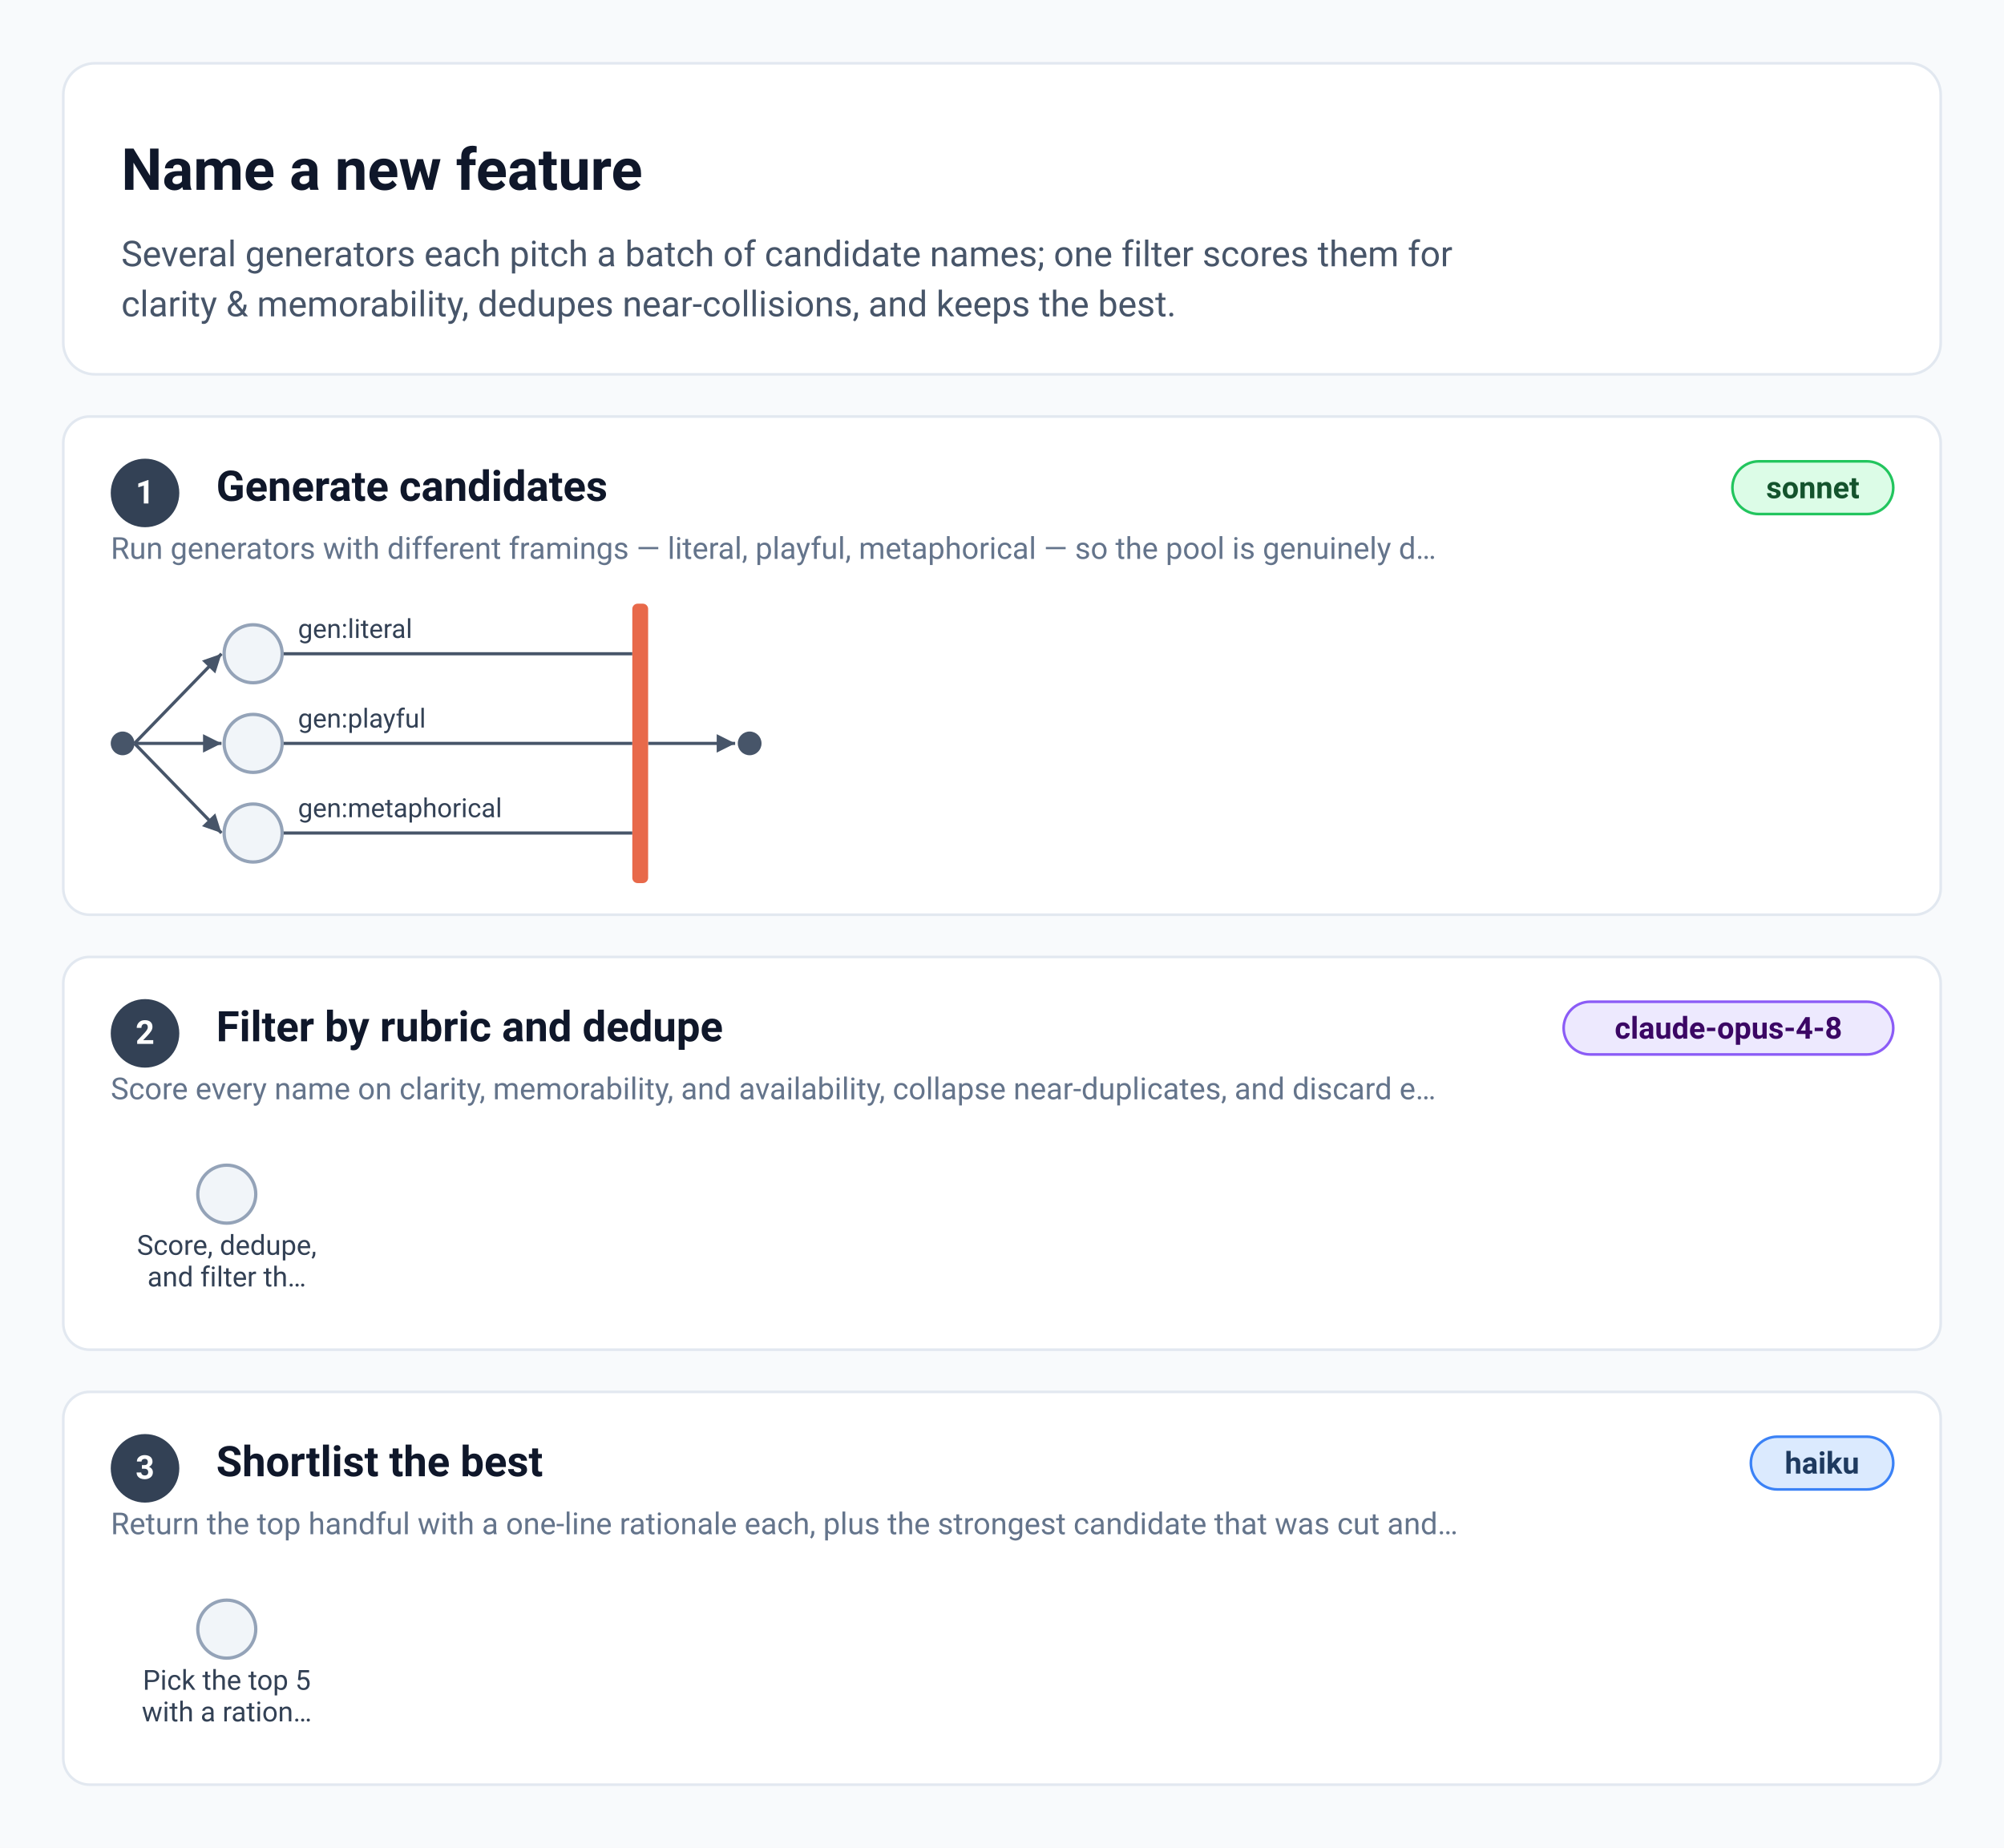
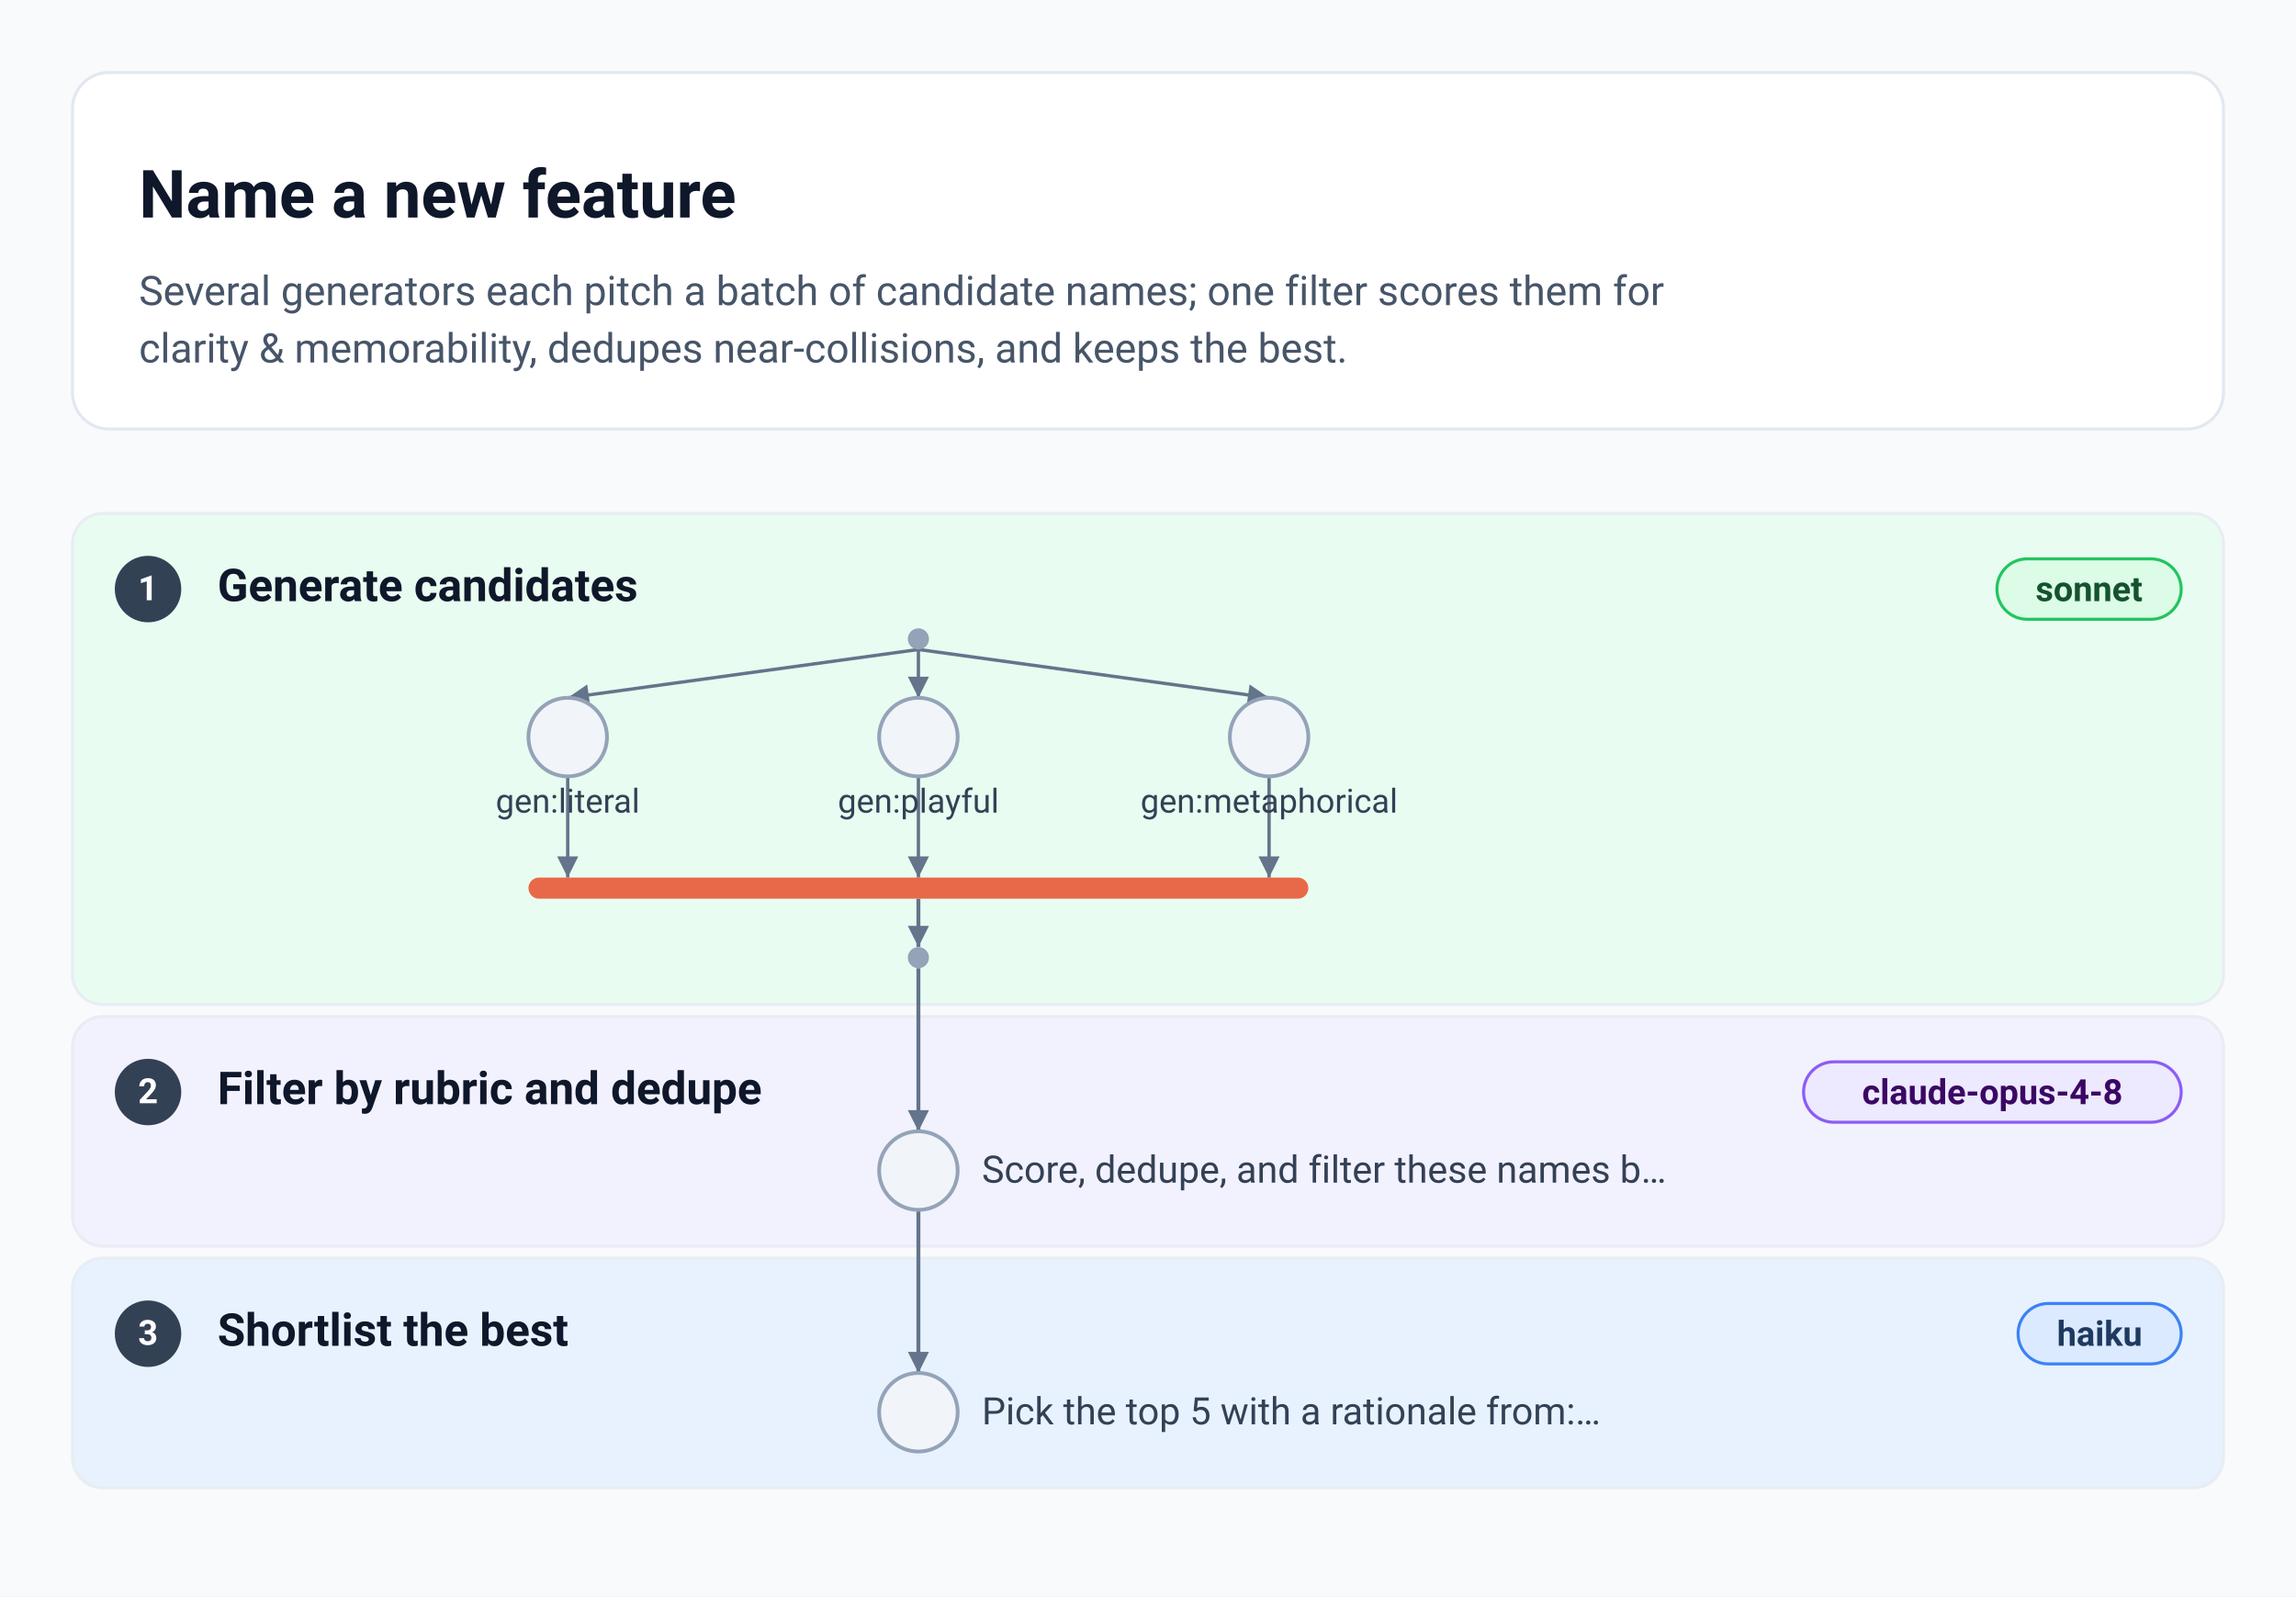
- <svg xmlns="http://www.w3.org/2000/svg" width="760" height="701" viewBox="0 0 760 701" font-family="-apple-system, BlinkMacSystemFont, 'Segoe UI', Roboto, Helvetica, Arial, sans-serif">
-   <rect width="760" height="701" fill="#f8fafc" />
+ <svg xmlns="http://www.w3.org/2000/svg" width="760" height="528.5" viewBox="0 0 760 528.5" font-family="-apple-system, BlinkMacSystemFont, 'Segoe UI', Roboto, Helvetica, Arial, sans-serif">
+   <rect width="760" height="528.5" fill="#f8fafc" />
  <g transform="translate(0 24)">
    <g class="header-card">
      <rect x="24" y="0" width="712" height="118" rx="12" fill="#ffffff" stroke="#e2e8f0" stroke-width="1" />
      <text x="46" y="48" font-size="22" fill="#0f172a" font-weight="700">Name a new feature</text>
      <text x="46" y="77" font-size="13.5" fill="#475569">Several generators each pitch a batch of candidate names; one filter scores them for</text>
      <text x="46" y="96" font-size="13.5" fill="#475569">clarity &amp; memorability, dedupes near-collisions, and keeps the best.</text>
    </g>
  </g>
-   <g transform="translate(0 158)">
-     <g class="graph-band">
-       <rect x="24" y="0" width="712" height="189" rx="10" fill="#ffffff" stroke="#e2e8f0" stroke-width="1" />
-       <circle cx="55" cy="29" r="13" fill="#334155" />
-       <text x="55" y="33" font-size="12.5" fill="#ffffff" font-weight="700" text-anchor="middle">1</text>
-       <text x="82" y="32" font-size="16" fill="#0f172a" font-weight="700">Generate candidates</text>
-       <rect x="657" y="17" width="61" height="20" rx="10" fill="#dcfce7" stroke="#22c55e" stroke-width="1" />
-       <text x="687.5" y="31" font-size="11.5" fill="#14532d" font-weight="600" text-anchor="middle">sonnet</text>
-       <text x="42" y="54" font-size="11.5" fill="#64748b">Run generators with different framings — literal, playful, metaphorical — so the pool is genuinely d…</text>
-       <path d="M 51 124 L 84 90" fill="none" stroke="#475569" stroke-width="1.2" />
-       <g class="arrowhead">
-         <polygon points="84,90 81.64,97.46 76.61,92.59" fill="#475569" />
-       </g>
-       <path d="M 51 124 L 84 124" fill="none" stroke="#475569" stroke-width="1.2" />
-       <g class="arrowhead">
-         <polygon points="84,124 77,127.5 77,120.5" fill="#475569" />
-       </g>
-       <path d="M 51 124 L 84 158" fill="none" stroke="#475569" stroke-width="1.2" />
-       <g class="arrowhead">
-         <polygon points="84,158 76.61,155.41 81.64,150.54" fill="#475569" />
-       </g>
-       <path d="M 107 90 L 239.8 90" fill="none" stroke="#475569" stroke-width="1.2" />
-       <path d="M 107 124 L 239.8 124" fill="none" stroke="#475569" stroke-width="1.2" />
-       <path d="M 107 158 L 239.8 158" fill="none" stroke="#475569" stroke-width="1.2" />
-       <path d="M 245.8 124 L 278.8 124" fill="none" stroke="#475569" stroke-width="1.2" />
-       <g class="arrowhead">
-         <polygon points="278.8,124 271.8,127.5 271.8,120.5" fill="#475569" />
-       </g>
-       <circle class="hub" cx="46.5" cy="124" r="4.5" fill="#475569" />
-       <g class="agent-node">
-         <circle cx="96" cy="90" r="11" fill="#f1f5f9" stroke="#94a3b8" stroke-width="1.25" />
-         <text x="113" y="84" font-size="10" fill="#334155">gen:literal</text>
-         <circle cx="96" cy="124" r="11" fill="#f1f5f9" stroke="#94a3b8" stroke-width="1.25" />
-         <text x="113" y="118" font-size="10" fill="#334155">gen:playful</text>
-         <circle cx="96" cy="158" r="11" fill="#f1f5f9" stroke="#94a3b8" stroke-width="1.25" />
-         <text x="113" y="152" font-size="10" fill="#334155">gen:metaphorical</text>
-       </g>
-       <rect class="barrier" x="239.8" y="71" width="6" height="106" rx="2" fill="#e8694a" />
-       <circle class="hub" cx="284.3" cy="124" r="4.5" fill="#475569" />
+   <g class="topology" transform="translate(0 158)">
+     <rect class="swimlane" x="24" y="12" width="712" height="162.5" rx="10" fill="#dcfce7" fill-opacity="0.55" stroke="#e8edf3" stroke-width="1" />
+     <rect class="swimlane" x="24" y="178.5" width="712" height="76" rx="10" fill="#ede9fe" fill-opacity="0.55" stroke="#e8edf3" stroke-width="1" />
+     <rect class="swimlane" x="24" y="258.5" width="712" height="76" rx="10" fill="#dbeafe" fill-opacity="0.55" stroke="#e8edf3" stroke-width="1" />
+     <g class="edge">
+       <path d="M 304 57 L 187.92 73" fill="none" stroke="#64748b" stroke-width="1.1" />
+       <polygon points="187.92,73 194.38,68.58 195.33,75.51" fill="#64748b" />
    </g>
-   </g>
-   <g transform="translate(0 363)">
-     <g class="graph-band">
-       <rect x="24" y="0" width="712" height="149" rx="10" fill="#ffffff" stroke="#e2e8f0" stroke-width="1" />
-       <circle cx="55" cy="29" r="13" fill="#334155" />
-       <text x="55" y="33" font-size="12.5" fill="#ffffff" font-weight="700" text-anchor="middle">2</text>
-       <text x="82" y="32" font-size="16" fill="#0f172a" font-weight="700">Filter by rubric and dedupe</text>
-       <rect x="593" y="17" width="125" height="20" rx="10" fill="#ede9fe" stroke="#8b5cf6" stroke-width="1" />
-       <text x="655.5" y="31" font-size="11.5" fill="#3b0764" font-weight="600" text-anchor="middle">claude-opus-4-8</text>
-       <text x="42" y="54" font-size="11.5" fill="#64748b">Score every name on clarity, memorability, and availability, collapse near-duplicates, and discard e…</text>
-       <g class="agent-node">
-         <circle cx="86" cy="90" r="11" fill="#f1f5f9" stroke="#94a3b8" stroke-width="1.25" />
-         <text x="86" y="113" font-size="10.5" fill="#334155" text-anchor="middle">Score, dedupe,</text>
-         <text x="86" y="125" font-size="10.5" fill="#334155" text-anchor="middle">and filter th…</text>
-       </g>
+     <g class="edge">
+       <path d="M 304 57 L 304 73" fill="none" stroke="#64748b" stroke-width="1.1" />
+       <polygon points="304,73 300.5,66 307.5,66" fill="#64748b" />
    </g>
-   </g>
-   <g transform="translate(0 528)">
-     <g class="graph-band">
-       <rect x="24" y="0" width="712" height="149" rx="10" fill="#ffffff" stroke="#e2e8f0" stroke-width="1" />
-       <circle cx="55" cy="29" r="13" fill="#334155" />
-       <text x="55" y="33" font-size="12.5" fill="#ffffff" font-weight="700" text-anchor="middle">3</text>
-       <text x="82" y="32" font-size="16" fill="#0f172a" font-weight="700">Shortlist the best</text>
-       <rect x="664" y="17" width="54" height="20" rx="10" fill="#dbeafe" stroke="#3b82f6" stroke-width="1" />
-       <text x="691" y="31" font-size="11.5" fill="#1e3a5f" font-weight="600" text-anchor="middle">haiku</text>
-       <text x="42" y="54" font-size="11.5" fill="#64748b">Return the top handful with a one-line rationale each, plus the strongest candidate that was cut and…</text>
-       <g class="agent-node">
-         <circle cx="86" cy="90" r="11" fill="#f1f5f9" stroke="#94a3b8" stroke-width="1.25" />
-         <text x="86" y="113" font-size="10.5" fill="#334155" text-anchor="middle">Pick the top 5</text>
-         <text x="86" y="125" font-size="10.5" fill="#334155" text-anchor="middle">with a ration…</text>
-       </g>
+     <g class="edge">
+       <path d="M 304 57 L 420.08 73" fill="none" stroke="#64748b" stroke-width="1.1" />
+       <polygon points="420.08,73 412.67,75.51 413.62,68.58" fill="#64748b" />
+     </g>
+     <g class="edge">
+       <path d="M 187.92 99 L 187.92 132.5" fill="none" stroke="#64748b" stroke-width="1.1" />
+       <polygon points="187.92,132.5 184.42,125.5 191.42,125.5" fill="#64748b" />
+     </g>
+     <g class="edge">
+       <path d="M 304 99 L 304 132.5" fill="none" stroke="#64748b" stroke-width="1.1" />
+       <polygon points="304,132.5 300.5,125.5 307.5,125.5" fill="#64748b" />
+     </g>
+     <g class="edge">
+       <path d="M 420.08 99 L 420.08 132.5" fill="none" stroke="#64748b" stroke-width="1.1" />
+       <polygon points="420.08,132.5 416.58,125.5 423.58,125.5" fill="#64748b" />
+     </g>
+     <g class="edge">
+       <path d="M 304 139.5 L 304 155.5" fill="none" stroke="#64748b" stroke-width="1.3" />
+       <polygon points="304,155.5 300.5,148.5 307.5,148.5" fill="#64748b" />
+     </g>
+     <g class="edge">
+       <path d="M 304 162.5 L 304 216.5" fill="none" stroke="#64748b" stroke-width="1.3" />
+       <polygon points="304,216.5 300.5,209.5 307.5,209.5" fill="#64748b" />
+     </g>
+     <g class="edge">
+       <path d="M 304 242.5 L 304 296.5" fill="none" stroke="#64748b" stroke-width="1.3" />
+       <polygon points="304,296.5 300.5,289.5 307.5,289.5" fill="#64748b" />
+     </g>
+     <circle class="hub" cx="304" cy="53.5" r="3.5" fill="#94a3b8" />
+     <g class="agent-node">
+       <circle cx="187.92" cy="86" r="13" fill="#f1f5f9" stroke="#94a3b8" stroke-width="1.25" />
+       <text x="187.92" y="111" font-size="11" fill="#334155" text-anchor="middle">gen:literal</text>
+     </g>
+     <g class="agent-node">
+       <circle cx="304" cy="86" r="13" fill="#f1f5f9" stroke="#94a3b8" stroke-width="1.25" />
+       <text x="304" y="111" font-size="11" fill="#334155" text-anchor="middle">gen:playful</text>
+     </g>
+     <g class="agent-node">
+       <circle cx="420.08" cy="86" r="13" fill="#f1f5f9" stroke="#94a3b8" stroke-width="1.25" />
+       <text x="420.08" y="111" font-size="11" fill="#334155" text-anchor="middle">gen:metaphorical</text>
+     </g>
+     <rect class="barrier" x="174.92" y="132.5" width="258.16" height="7" rx="3.5" fill="#e8694a" />
+     <circle class="hub" cx="304" cy="159" r="3.5" fill="#94a3b8" />
+     <g class="agent-node">
+       <circle cx="304" cy="229.5" r="13" fill="#f1f5f9" stroke="#94a3b8" stroke-width="1.25" />
+       <text x="325" y="233.5" font-size="12.5" fill="#334155">Score, dedupe, and filter these names b…</text>
+     </g>
+     <g class="agent-node">
+       <circle cx="304" cy="309.5" r="13" fill="#f1f5f9" stroke="#94a3b8" stroke-width="1.25" />
+       <text x="325" y="313.5" font-size="12.5" fill="#334155">Pick the top 5 with a rationale from:…</text>
+     </g>
+     <g class="lane-chrome">
+       <circle cx="49" cy="37" r="11" fill="#334155" />
+       <text x="49" y="40.7" font-size="11.5" fill="#ffffff" font-weight="700" text-anchor="middle">1</text>
+       <text x="72" y="41" font-size="15" fill="#0f172a" font-weight="700">Generate candidates</text>
+       <rect x="661" y="27" width="61" height="20" rx="10" fill="#dcfce7" stroke="#22c55e" stroke-width="1" />
+       <text x="691.5" y="41" font-size="11.5" fill="#14532d" font-weight="600" text-anchor="middle">sonnet</text>
+     </g>
+     <g class="lane-chrome">
+       <circle cx="49" cy="203.5" r="11" fill="#334155" />
+       <text x="49" y="207.2" font-size="11.5" fill="#ffffff" font-weight="700" text-anchor="middle">2</text>
+       <text x="72" y="207.5" font-size="15" fill="#0f172a" font-weight="700">Filter by rubric and dedupe</text>
+       <rect x="597" y="193.5" width="125" height="20" rx="10" fill="#ede9fe" stroke="#8b5cf6" stroke-width="1" />
+       <text x="659.5" y="207.5" font-size="11.5" fill="#3b0764" font-weight="600" text-anchor="middle">claude-opus-4-8</text>
+     </g>
+     <g class="lane-chrome">
+       <circle cx="49" cy="283.5" r="11" fill="#334155" />
+       <text x="49" y="287.2" font-size="11.5" fill="#ffffff" font-weight="700" text-anchor="middle">3</text>
+       <text x="72" y="287.5" font-size="15" fill="#0f172a" font-weight="700">Shortlist the best</text>
+       <rect x="668" y="273.5" width="54" height="20" rx="10" fill="#dbeafe" stroke="#3b82f6" stroke-width="1" />
+       <text x="695" y="287.5" font-size="11.5" fill="#1e3a5f" font-weight="600" text-anchor="middle">haiku</text>
    </g>
  </g>
</svg>
